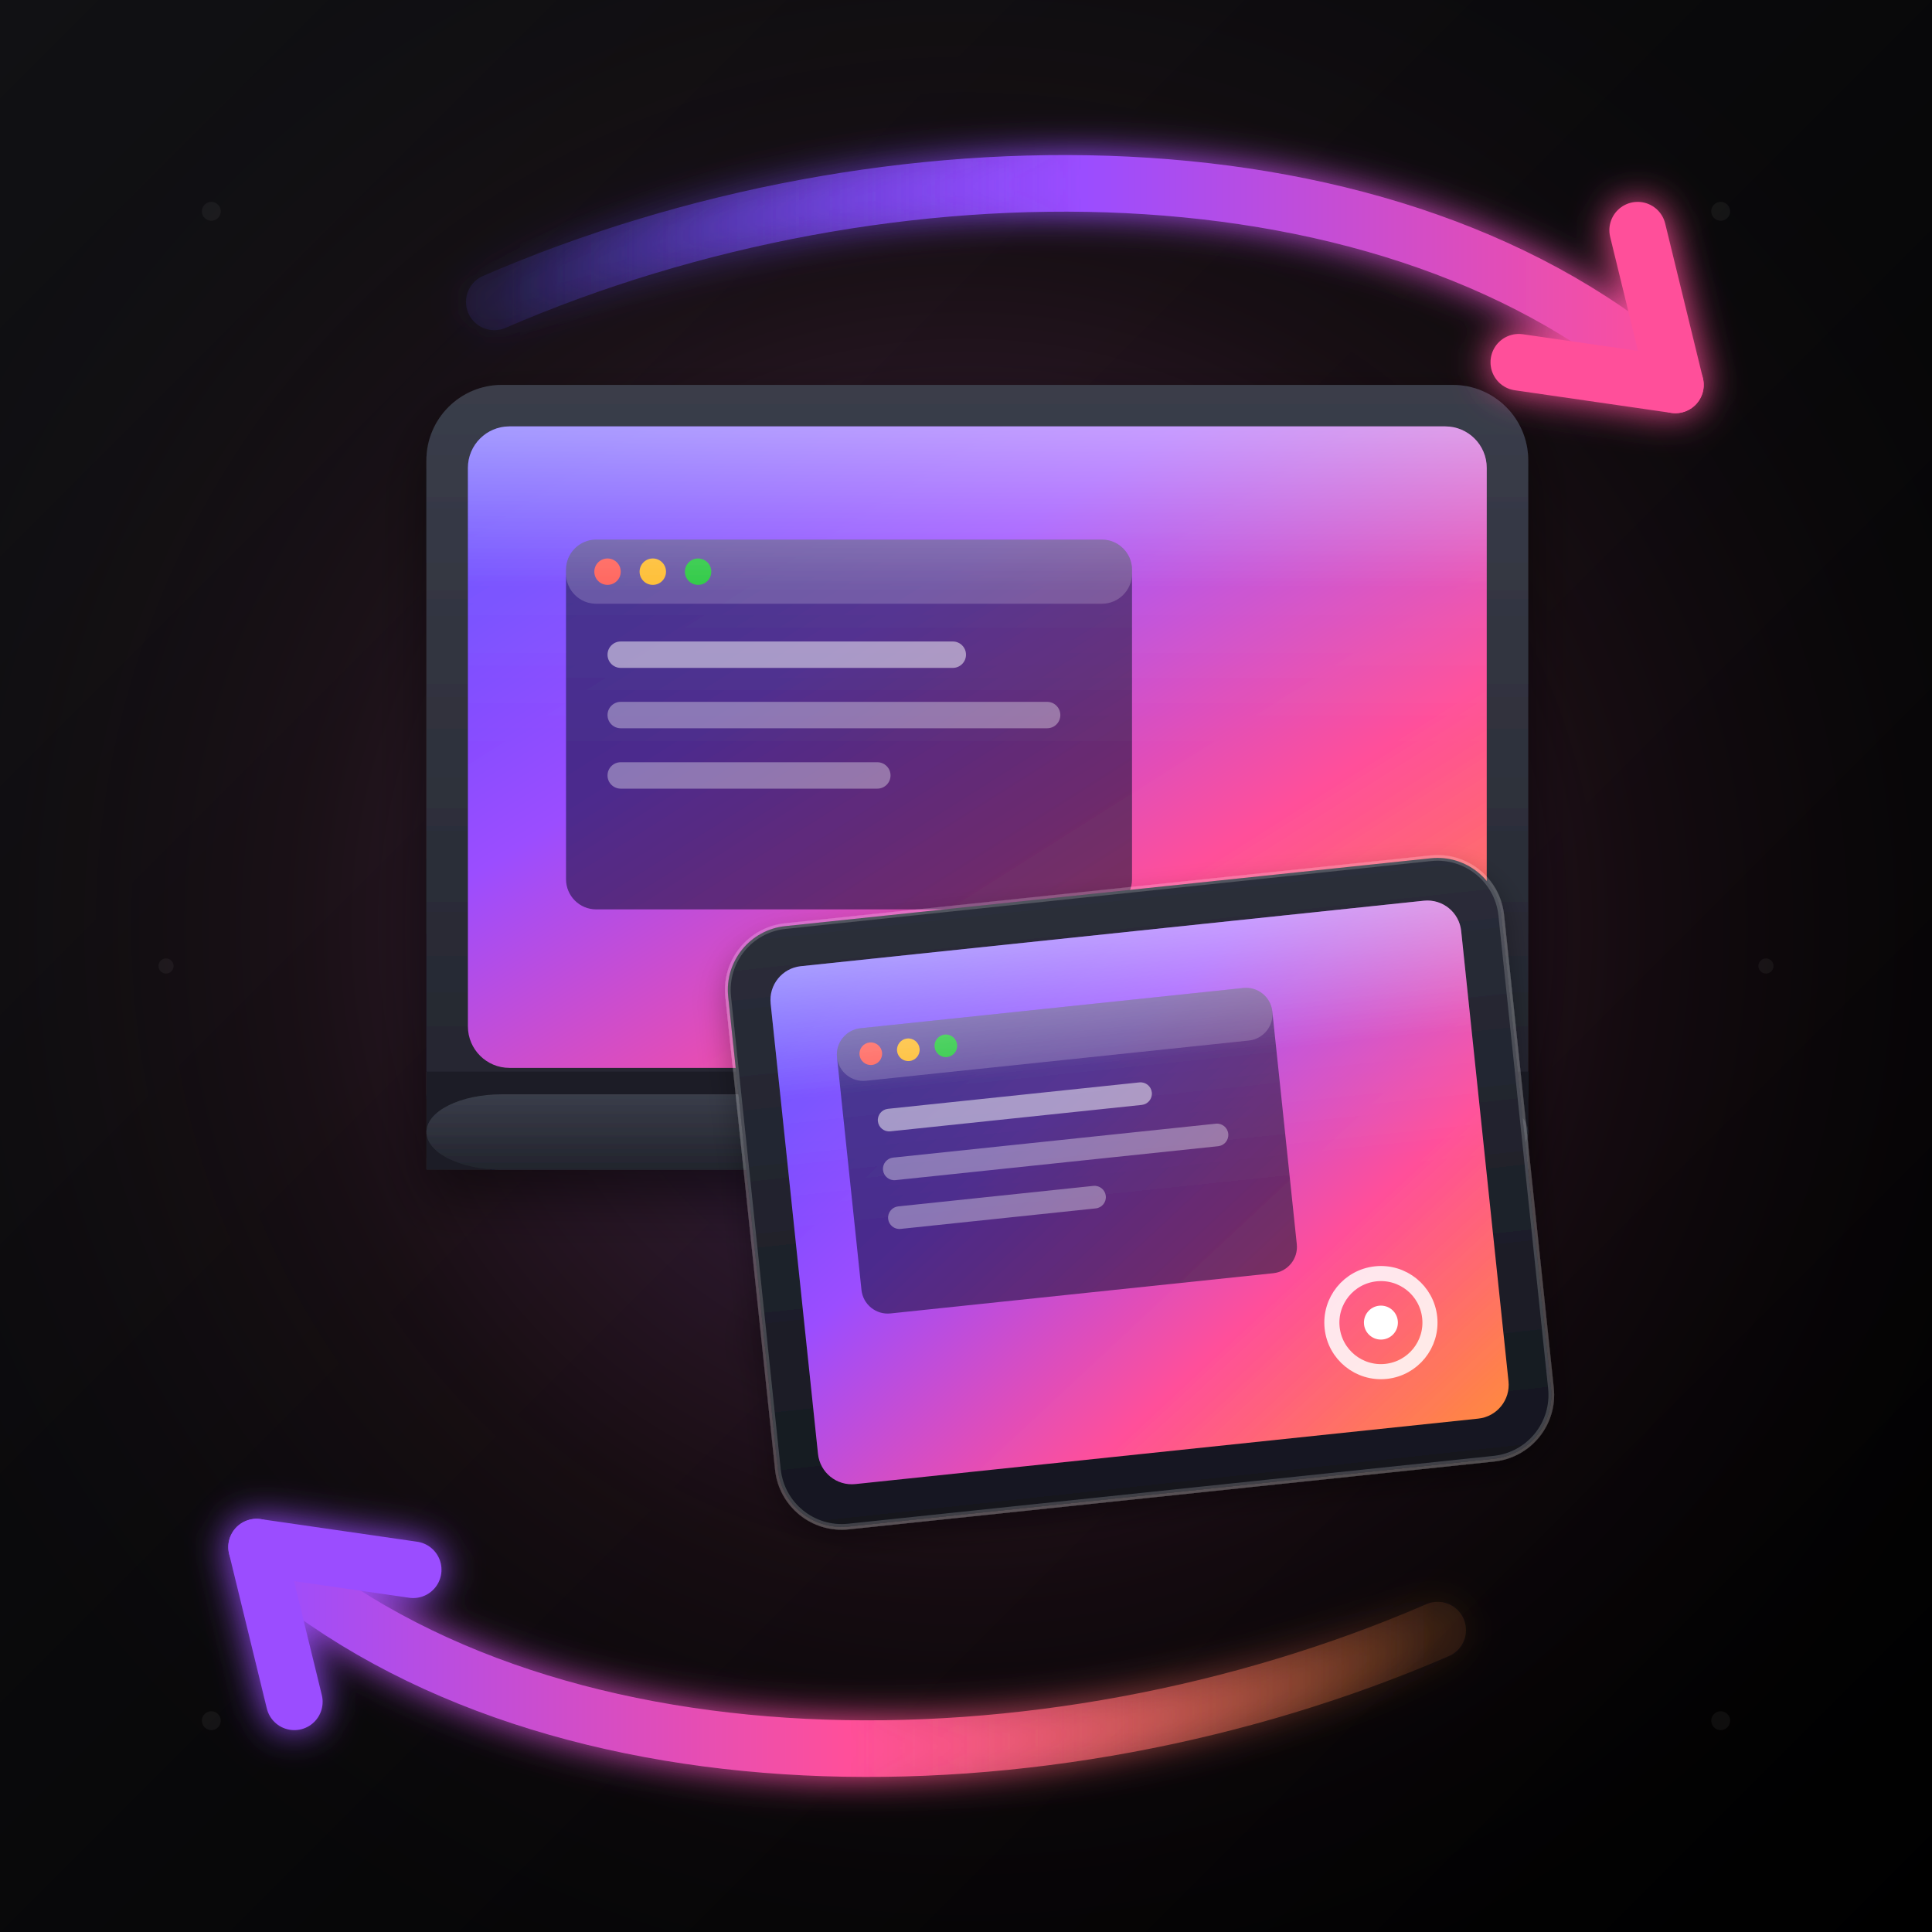
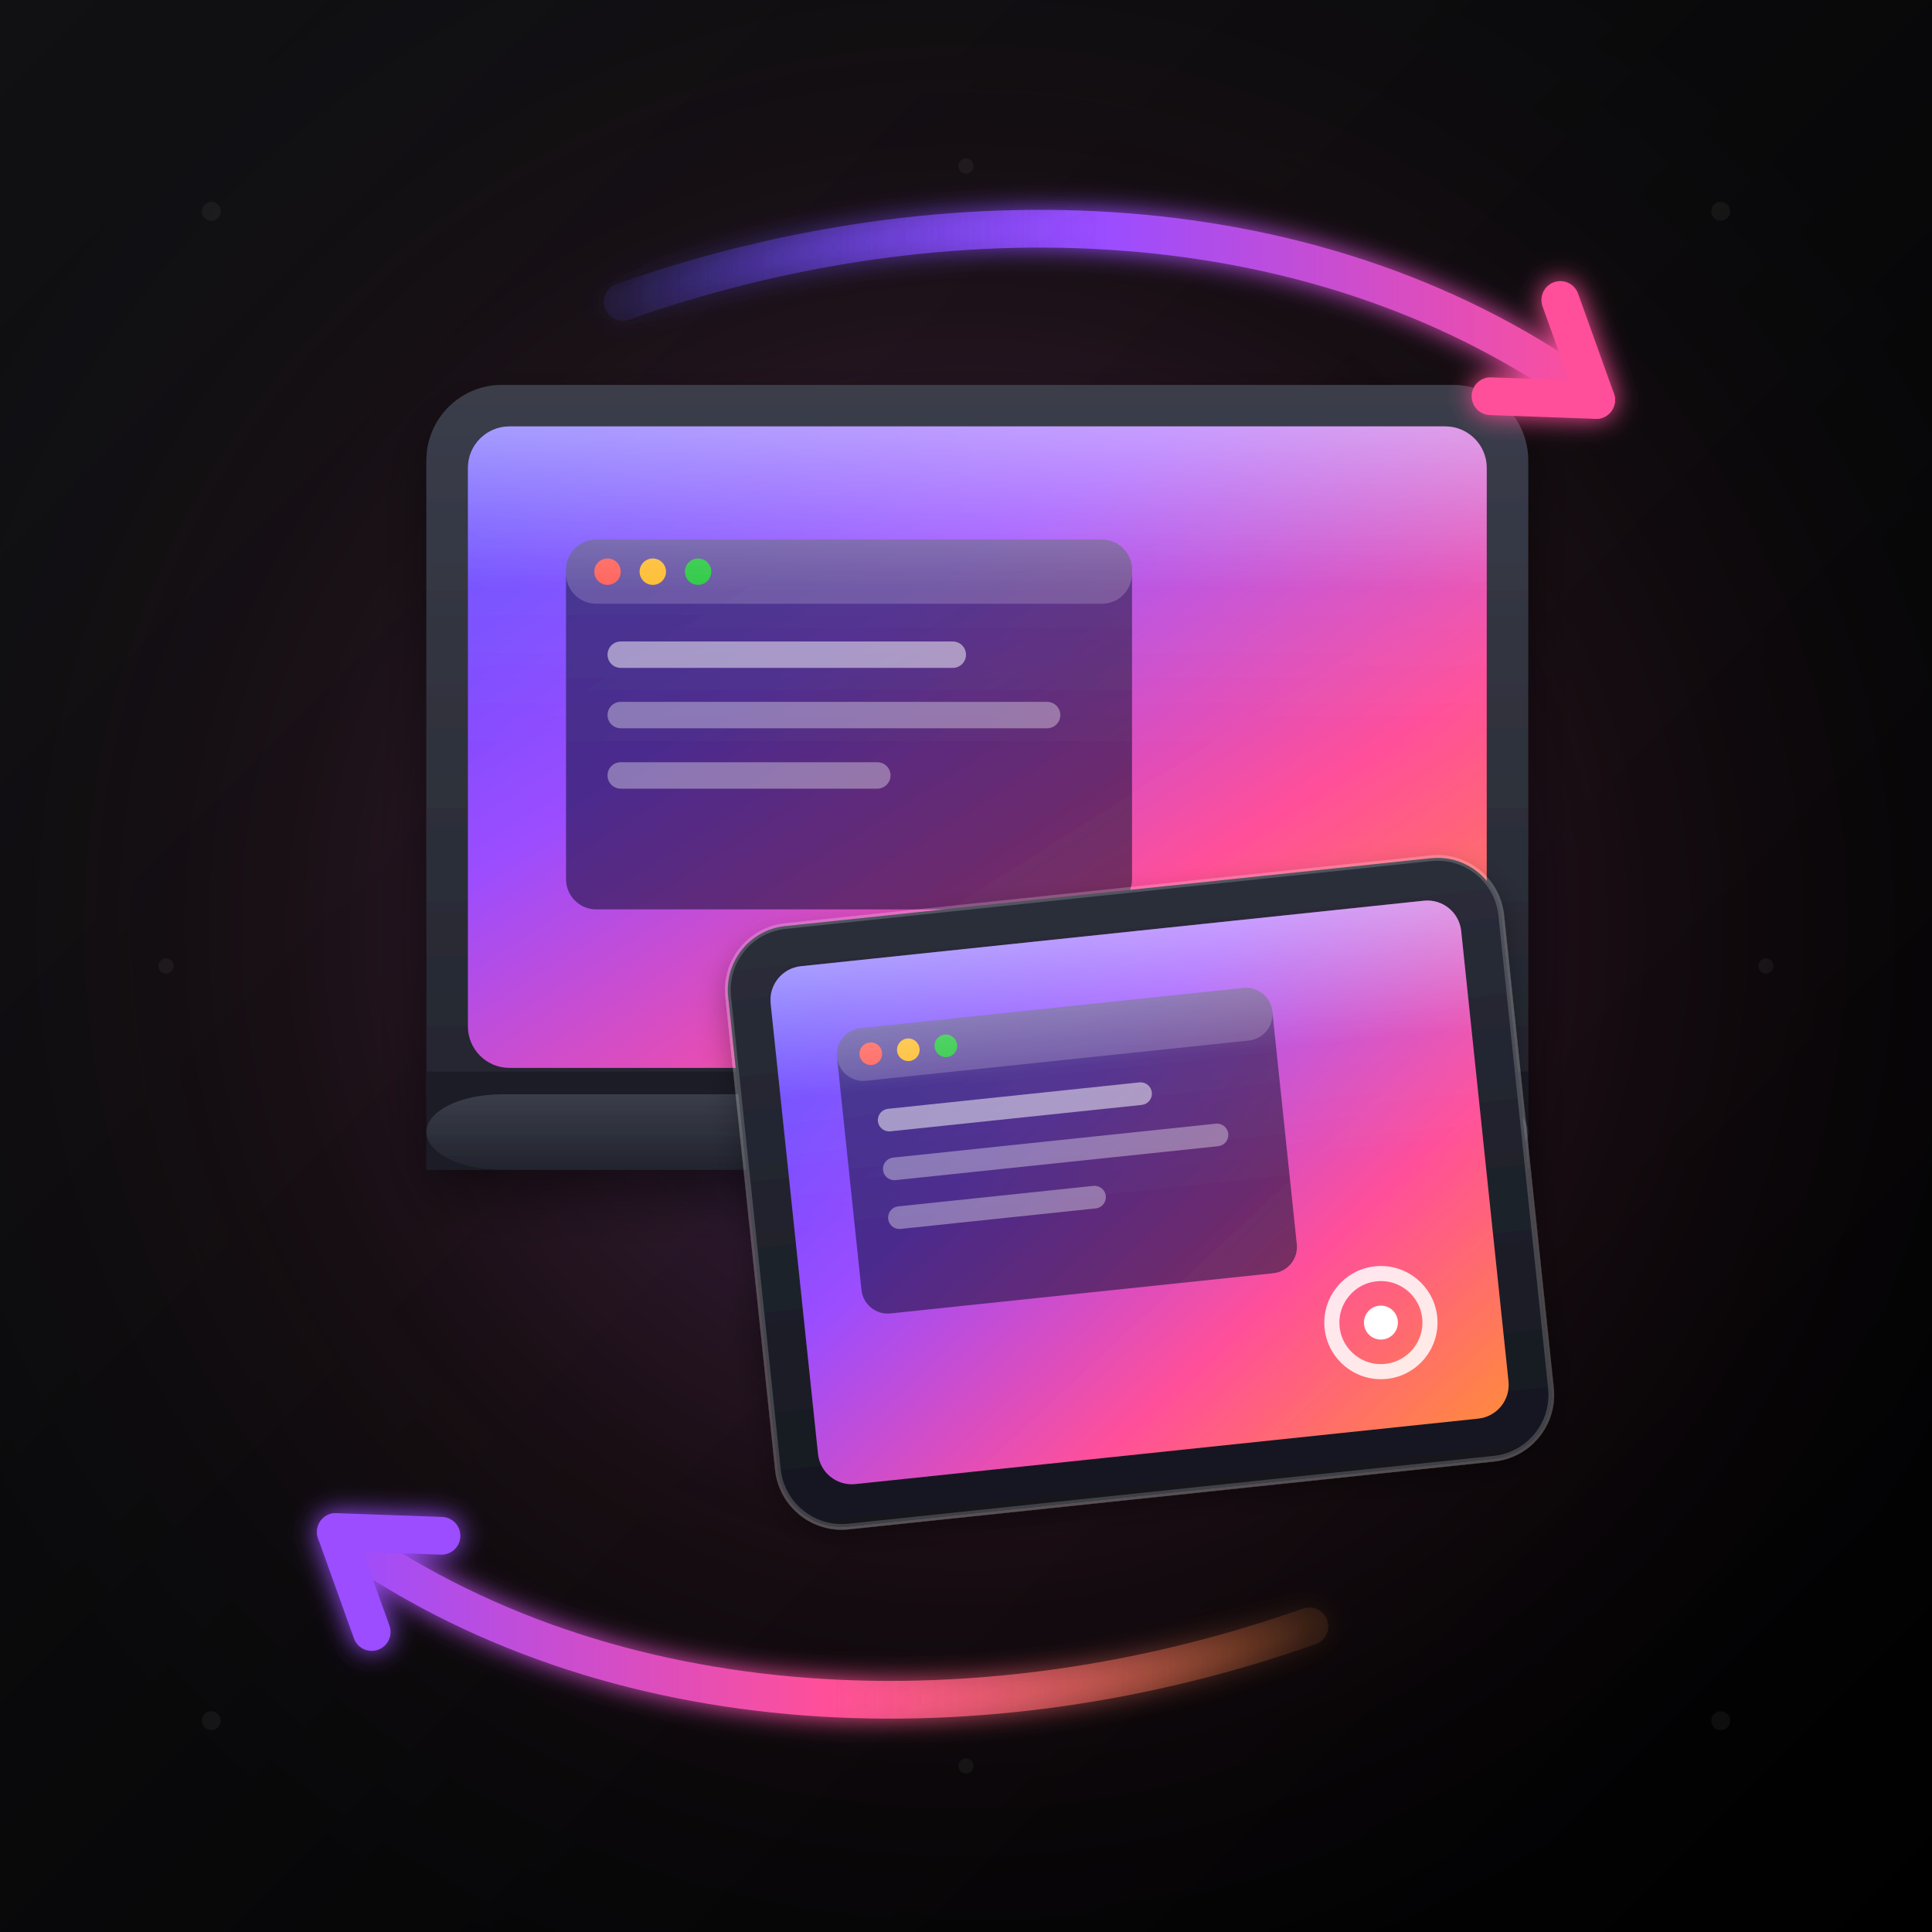
<svg xmlns="http://www.w3.org/2000/svg" width="1024" height="1024" viewBox="0 0 1024 1024">
  <defs>
    <linearGradient id="bg" x1="0" y1="0" x2="1" y2="1">
      <stop offset="0" stop-color="#111114" />
      <stop offset="1" stop-color="#000000" />
    </linearGradient>
    <radialGradient id="glow" cx="0.5" cy="0.48" r="0.62">
      <stop offset="0" stop-color="#7a5cff" stop-opacity="0.32" />
      <stop offset="0.55" stop-color="#ff5fa2" stop-opacity="0.06" />
      <stop offset="1" stop-color="#000000" stop-opacity="0" />
    </radialGradient>
    <linearGradient id="metal" x1="0" y1="0" x2="0" y2="1">
      <stop offset="0" stop-color="#3a3d4a" />
      <stop offset="1" stop-color="#22242d" />
    </linearGradient>
    <linearGradient id="metalDark" x1="0" y1="0" x2="0" y2="1">
      <stop offset="0" stop-color="#2b2e3a" />
      <stop offset="1" stop-color="#15171f" />
    </linearGradient>
    <linearGradient id="screenMac" x1="0" y1="0" x2="1" y2="1">
      <stop offset="0" stop-color="#5b4bff" />
      <stop offset="0.35" stop-color="#9b4dff" />
      <stop offset="0.7" stop-color="#ff4f9a" />
      <stop offset="1" stop-color="#ff8a3d" />
    </linearGradient>
    <linearGradient id="screenPad" x1="0" y1="0" x2="1" y2="1">
      <stop offset="0" stop-color="#5b4bff" />
      <stop offset="0.35" stop-color="#9b4dff" />
      <stop offset="0.7" stop-color="#ff4f9a" />
      <stop offset="1" stop-color="#ff8a3d" />
    </linearGradient>
    <linearGradient id="gloss" x1="0" y1="0" x2="0" y2="1">
      <stop offset="0" stop-color="#ffffff" stop-opacity="0.45" />
      <stop offset="0.5" stop-color="#ffffff" stop-opacity="0.05" />
      <stop offset="1" stop-color="#ffffff" stop-opacity="0" />
    </linearGradient>
    <linearGradient id="arrowA" x1="0" y1="0" x2="1" y2="0">
      <stop offset="0" stop-color="#5b4bff" stop-opacity="0.1" />
      <stop offset="0.5" stop-color="#9b4dff" />
      <stop offset="1" stop-color="#ff4f9a" />
    </linearGradient>
    <linearGradient id="arrowB" x1="1" y1="0" x2="0" y2="0">
      <stop offset="0" stop-color="#ff8a3d" stop-opacity="0.1" />
      <stop offset="0.5" stop-color="#ff4f9a" />
      <stop offset="1" stop-color="#9b4dff" />
    </linearGradient>
    <filter id="shadow" x="-20%" y="-20%" width="140%" height="150%">
      <feDropShadow dx="0" dy="14" stdDeviation="14" flood-color="#000000" flood-opacity="0.45" />
    </filter>
    <filter id="soft" x="-20%" y="-20%" width="140%" height="150%">
      <feDropShadow dx="0" dy="6" stdDeviation="8" flood-color="#000000" flood-opacity="0.35" />
    </filter>
    <filter id="arrowGlow" x="-20%" y="-40%" width="140%" height="180%">
-       <feGaussianBlur stdDeviation="10" result="b" />
+       <feGaussianBlur stdDeviation="7" result="b" />
      <feMerge>
        <feMergeNode in="b" />
        <feMergeNode in="SourceGraphic" />
      </feMerge>
    </filter>
    <clipPath id="macScreen">
      <rect x="248" y="226" width="540" height="340" rx="22" />
    </clipPath>
    <clipPath id="padScreen">
      <rect x="386" y="470" width="368" height="276" rx="18" />
    </clipPath>
  </defs>
  <g id="background">
    <rect width="1024" height="1024" fill="url(#bg)" />
    <rect width="1024" height="1024" fill="url(#glow)" />
    <g fill="#ffffff" fill-opacity="0.05">
      <circle cx="112" cy="112" r="5" />
      <circle cx="912" cy="112" r="5" />
      <circle cx="112" cy="912" r="5" />
      <circle cx="912" cy="912" r="5" />
      <circle cx="512" cy="88" r="4" />
      <circle cx="512" cy="936" r="4" />
      <circle cx="88" cy="512" r="4" />
      <circle cx="936" cy="512" r="4" />
    </g>
  </g>
  <g id="mac" filter="url(#shadow)">
    <path d="M470 616 L554 616 L574 690 L450 690 Z" fill="url(#metalDark)" />
    <rect x="404" y="686" width="216" height="22" rx="11" fill="url(#metal)" />
    <rect x="226" y="204" width="584" height="416" rx="40" fill="url(#metal)" />
    <rect x="226" y="568" width="584" height="52" rx="0" fill="#1b1d25" />
    <rect x="226" y="580" width="584" height="40" rx="40" fill="url(#metal)" />
    <rect x="248" y="226" width="540" height="340" rx="22" fill="url(#screenMac)" />
    <g clip-path="url(#macScreen)">
      <rect x="300" y="286" width="300" height="196" rx="16" fill="#0d1230" fill-opacity="0.55" />
      <rect x="300" y="286" width="300" height="34" rx="16" fill="#ffffff" fill-opacity="0.18" />
      <circle cx="322" cy="303" r="7" fill="#ff5f57" />
      <circle cx="346" cy="303" r="7" fill="#febc2e" />
      <circle cx="370" cy="303" r="7" fill="#28c840" />
      <rect x="322" y="340" width="190" height="14" rx="7" fill="#ffffff" fill-opacity="0.5" />
      <rect x="322" y="372" width="240" height="14" rx="7" fill="#ffffff" fill-opacity="0.35" />
      <rect x="322" y="404" width="150" height="14" rx="7" fill="#ffffff" fill-opacity="0.35" />
      <rect x="248" y="226" width="540" height="170" fill="url(#gloss)" />
    </g>
  </g>
  <g id="ipad" transform="translate(34 24) rotate(-6 570 608)" filter="url(#soft)">
    <rect x="364" y="448" width="412" height="320" rx="34" fill="url(#metalDark)" />
    <rect x="364" y="448" width="412" height="320" rx="34" fill="none" stroke="#ffffff" stroke-opacity="0.18" stroke-width="3" />
    <rect x="386" y="470" width="368" height="276" rx="18" fill="url(#screenPad)" />
    <g clip-path="url(#padScreen)">
      <rect x="418" y="506" width="232" height="152" rx="14" fill="#0d1230" fill-opacity="0.55" />
      <rect x="418" y="506" width="232" height="28" rx="14" fill="#ffffff" fill-opacity="0.18" />
      <circle cx="436" cy="520" r="6" fill="#ff5f57" />
      <circle cx="456" cy="520" r="6" fill="#febc2e" />
      <circle cx="476" cy="520" r="6" fill="#28c840" />
      <rect x="436" y="550" width="146" height="12" rx="6" fill="#ffffff" fill-opacity="0.5" />
      <rect x="436" y="576" width="184" height="12" rx="6" fill="#ffffff" fill-opacity="0.35" />
      <rect x="436" y="602" width="116" height="12" rx="6" fill="#ffffff" fill-opacity="0.35" />
      <rect x="386" y="470" width="368" height="140" fill="url(#gloss)" />
      <circle cx="690" cy="690" r="26" fill="none" stroke="#ffffff" stroke-opacity="0.85" stroke-width="8" />
      <circle cx="690" cy="690" r="9" fill="#ffffff" />
    </g>
  </g>
  <g id="arrows" fill="none" stroke-linecap="round" stroke-linejoin="round" filter="url(#arrowGlow)">
-     <path d="M262 160 C 470 70, 740 70, 888 204" stroke="url(#arrowA)" stroke-width="30" />
-     <path d="M868 122 L 888 204 L 805 192" stroke="#ff4f9a" stroke-width="30" />
-     <path d="M762 864 C 554 954, 284 954, 136 820" stroke="url(#arrowB)" stroke-width="30" />
-     <path d="M156 902 L 136 820 L 219 832" stroke="#9b4dff" stroke-width="30" />
+     <path d="M330 160 C 500 100, 700 104, 846 212" stroke="url(#arrowA)" stroke-width="20" />
+     <path d="M827 159 L 846 212 L 790 210" stroke="#ff4f9a" stroke-width="20" />
+     <path d="M694 862 C 524 922, 324 918, 178 812" stroke="url(#arrowB)" stroke-width="20" />
+     <path d="M197 865 L 178 812 L 234 814" stroke="#9b4dff" stroke-width="20" />
  </g>
</svg>
